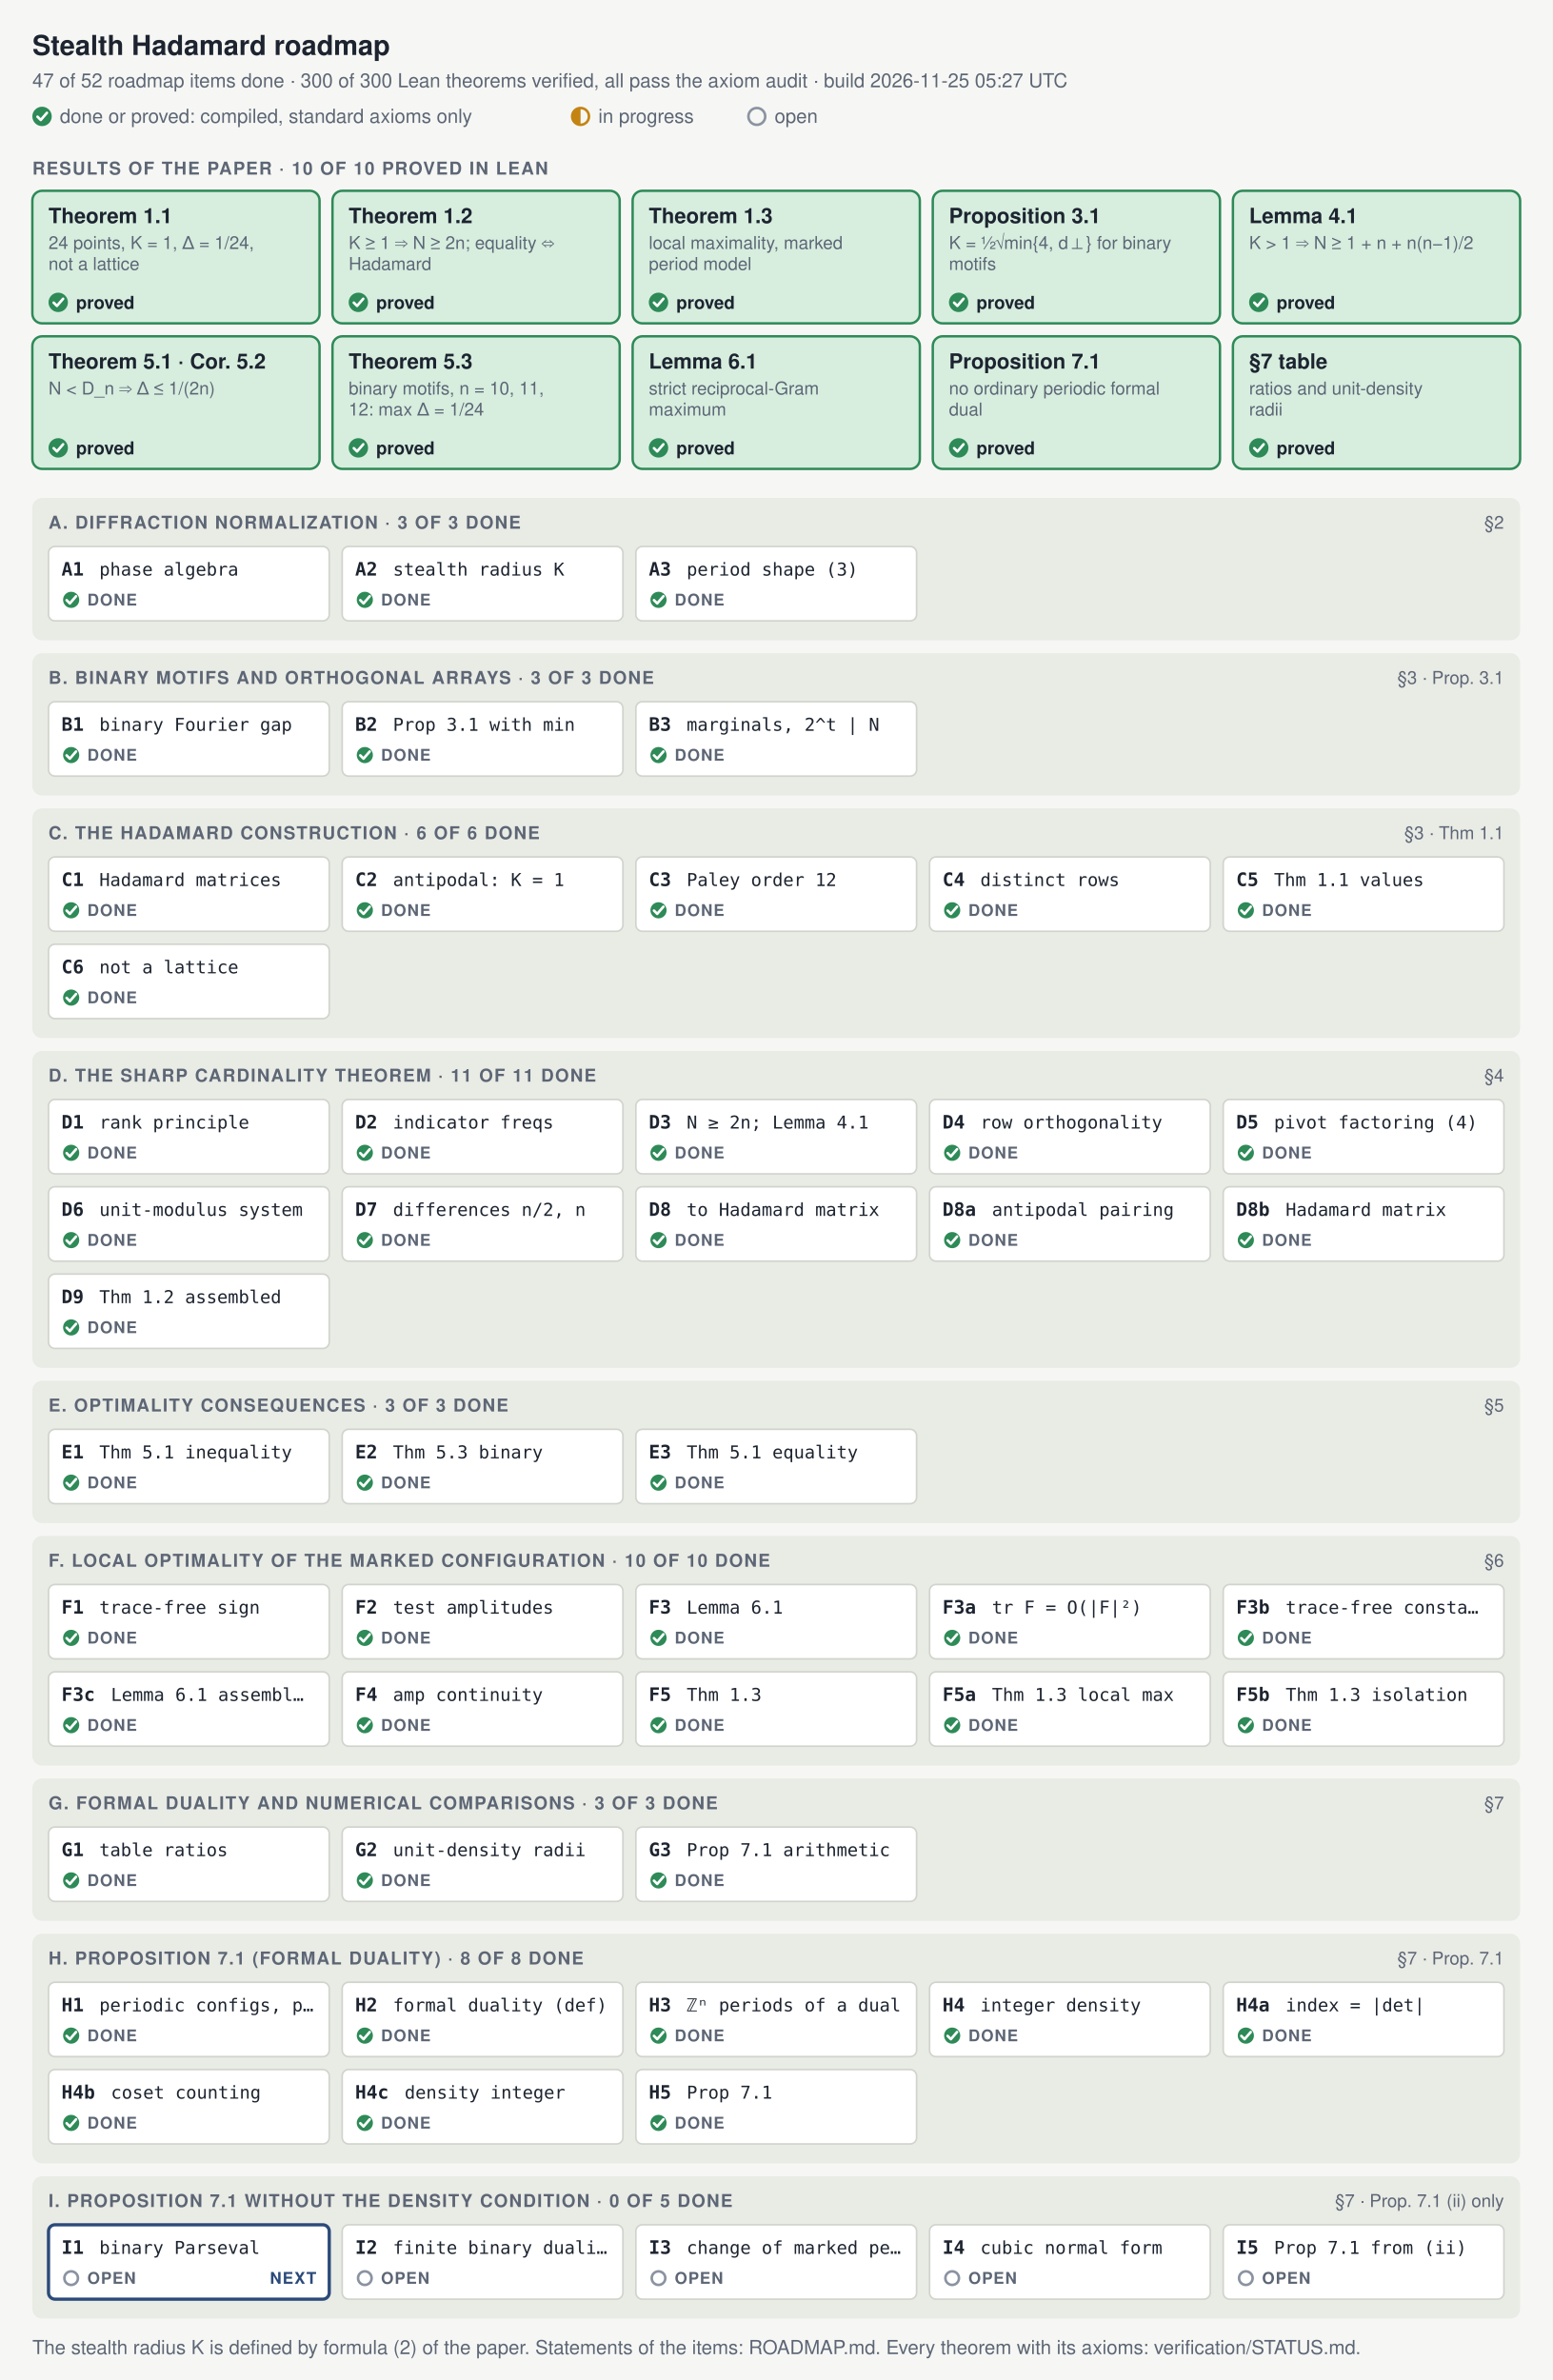
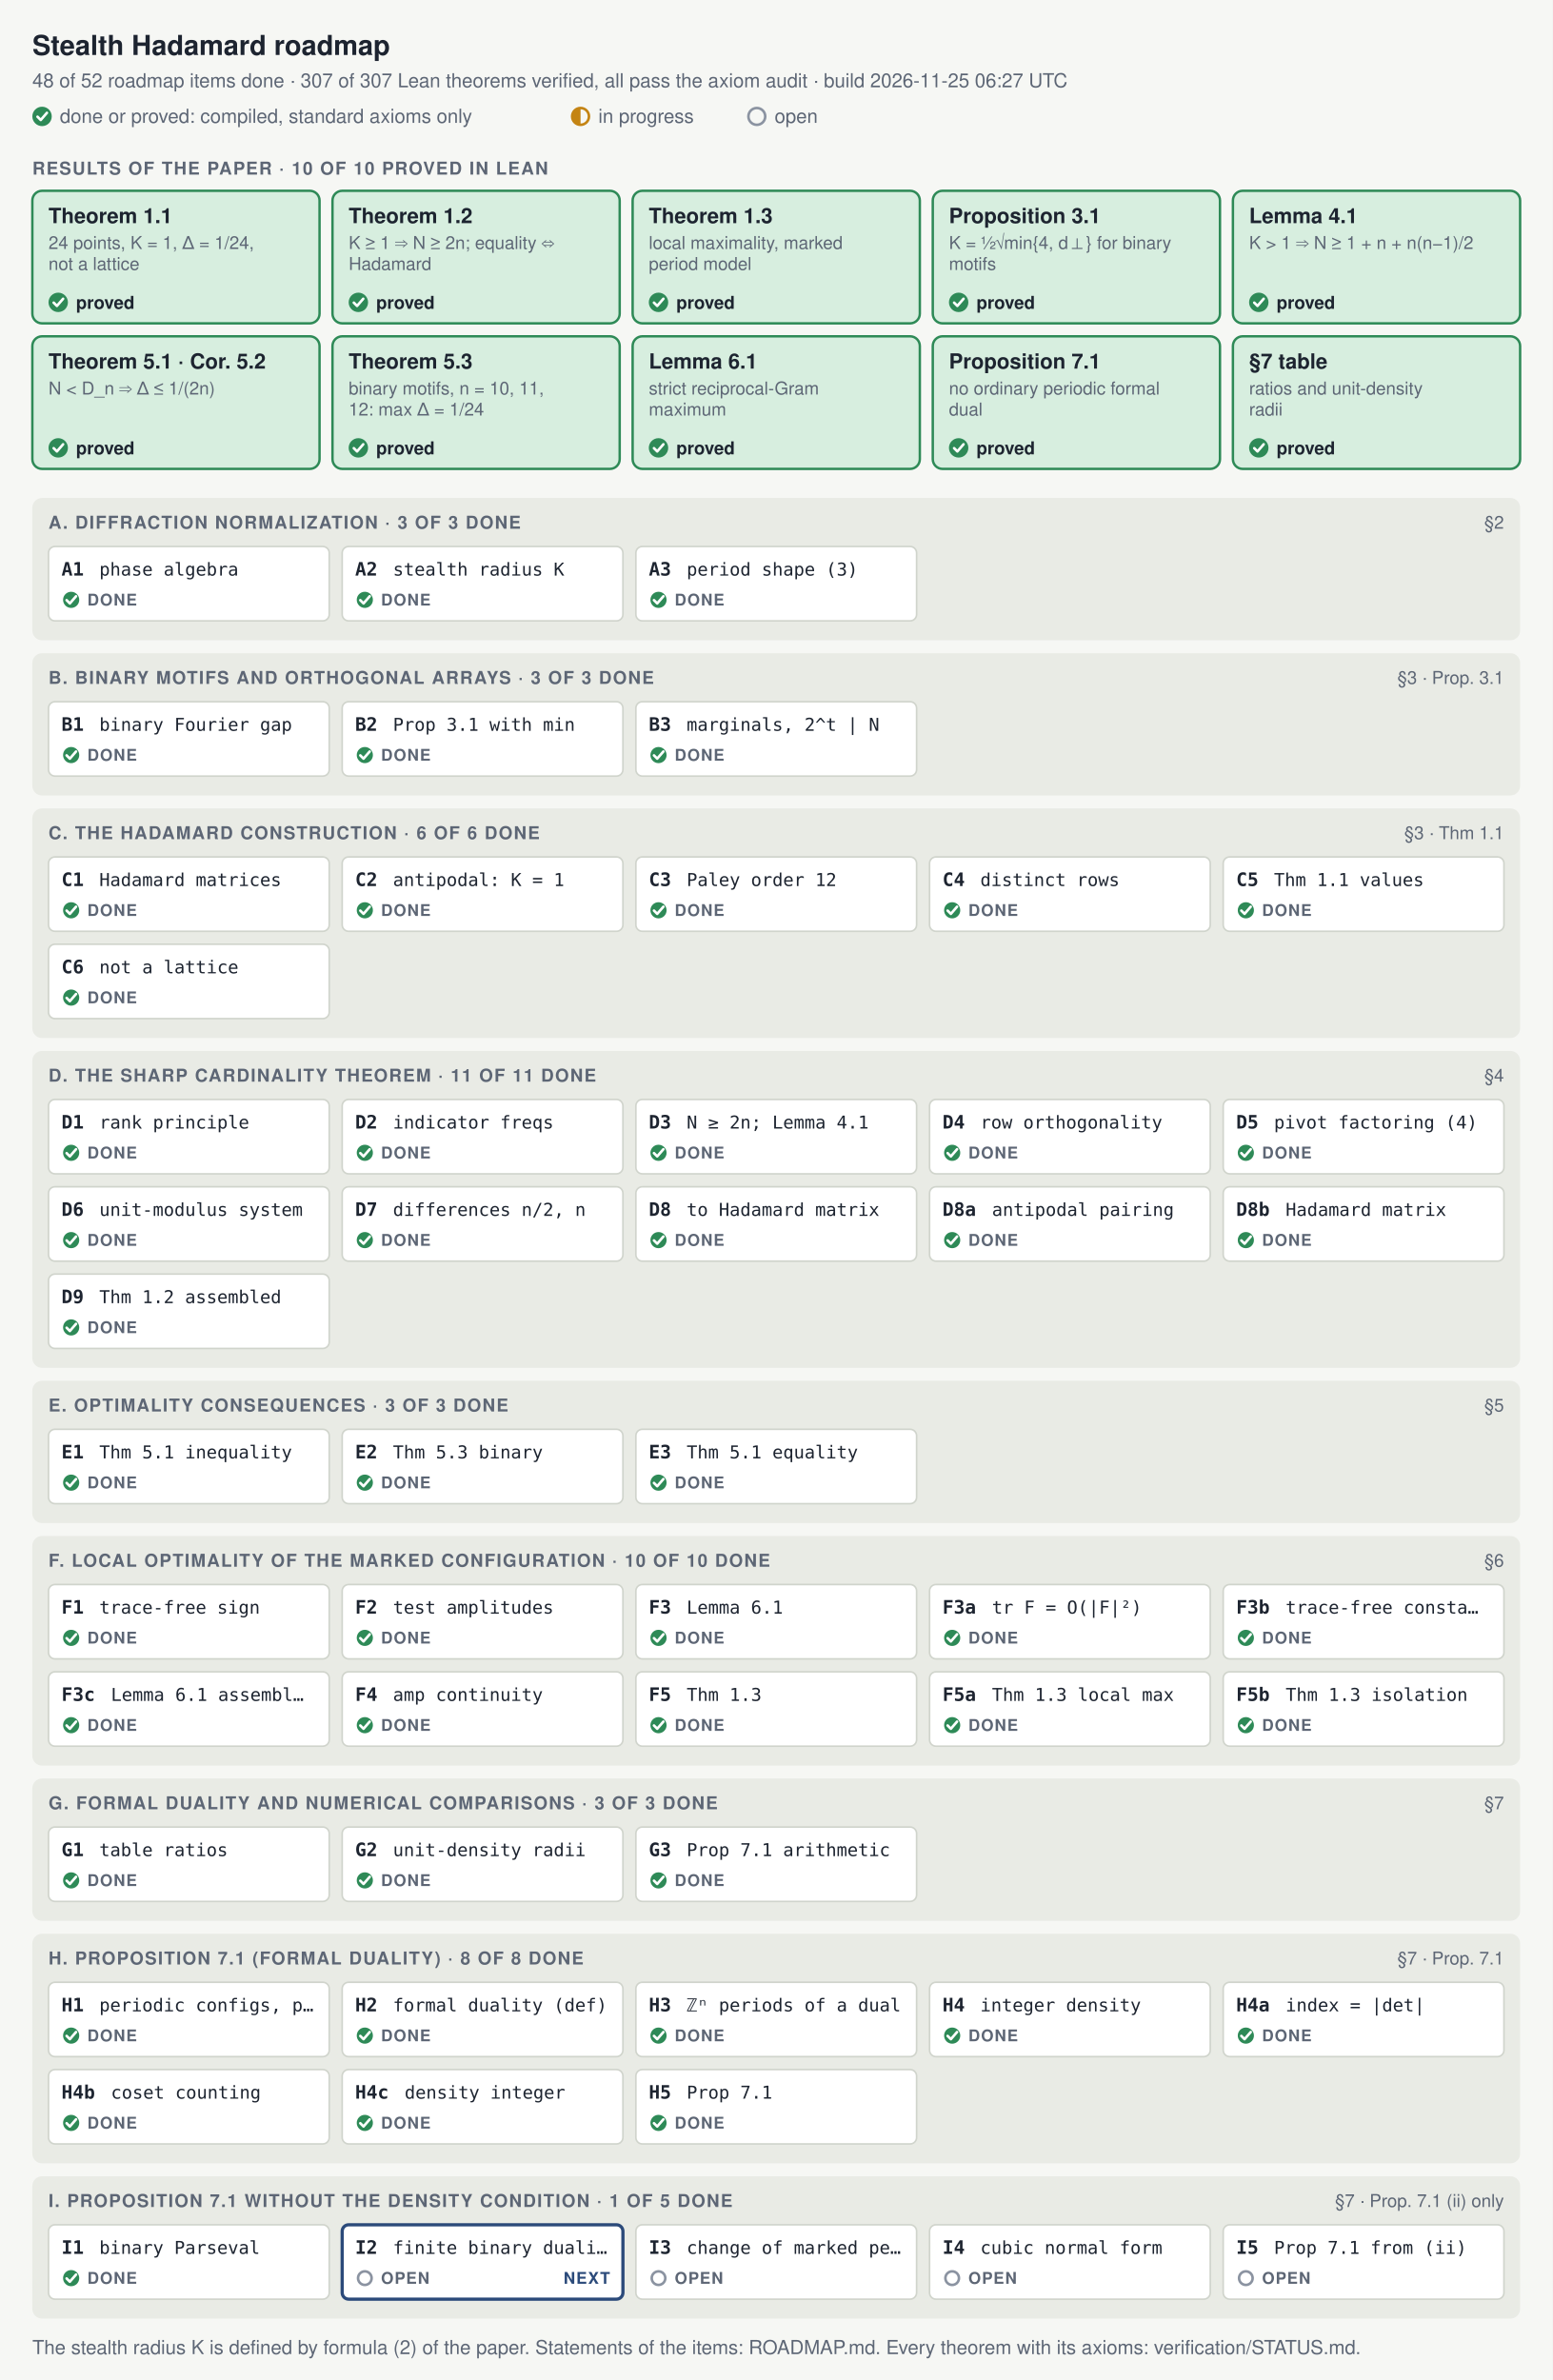
<svg xmlns="http://www.w3.org/2000/svg" viewBox="0 0 960 1472" width="960" height="1472" role="img" aria-labelledby="rm-t rm-d" font-family="-apple-system, Segoe UI, Helvetica, Arial, sans-serif">
  <style>.bg{fill:#f6f7f4}.band{fill:#e9ebe5}.box{fill:#fff;stroke:#d0d4cc}.tt{font-size:17px;font-weight:600;fill:#1d2430}.sm{font-size:12px;fill:#5d6675}.lbl{font-size:11px;font-weight:600;letter-spacing:.07em;fill:#5d6675}.ref{font-size:11px;fill:#5d6675}.rn{font-size:13px;font-weight:600;fill:#1d2430}.rs{font-size:11px;fill:#5d6675}.st{font-size:11px;font-weight:600;fill:#1d2430}.id{font-family:ui-monospace, Menlo, Consolas, monospace;font-size:11.5px;font-weight:600;fill:#1d2430}.nm{font-family:ui-monospace, Menlo, Consolas, monospace;font-size:11px;fill:#1d2430}.ct{font-size:10px;font-weight:600;letter-spacing:.06em;fill:#5d6675}.ct.nx{fill:#2b4a7a}.next{stroke:#2b4a7a;stroke-width:2}.dash{stroke-dasharray:4 3}.g{fill:#2e8a57}.a{fill:#c48413}.s{fill:#8b93a1}.gs{stroke:#2e8a57}.as{stroke:#c48413}.ss{stroke:#8b93a1}.rg{fill:#d7eedf;stroke:#2e8a57;stroke-width:1.5}.ra{fill:#f7e6c2;stroke:#c48413;stroke-width:1.5}.ro{fill:#e3e6ea;stroke:#8b93a1;stroke-width:1.5;stroke-dasharray:4 3}.ic{fill:none;stroke-width:1.6}.ck{fill:none;stroke:#fff;stroke-width:1.6;stroke-linecap:round;stroke-linejoin:round}@media (prefers-color-scheme: dark){.bg{fill:#14181f}.band{fill:#1a1f27}.box{fill:#1b2029;stroke:#2e3542}.tt,.rn,.st,.id,.nm{fill:#e4e7ec}.sm,.lbl,.ref,.rs,.ct{fill:#9aa3b2}.ct.nx{fill:#8fb0e6}.next{stroke:#8fb0e6}.g{fill:#5cc08a}.a{fill:#e6a93c}.s{fill:#8e97a6}.gs{stroke:#5cc08a}.as{stroke:#e6a93c}.ss{stroke:#8e97a6}.rg{fill:#1e3a2b;stroke:#5cc08a}.ra{fill:#3d3018;stroke:#e6a93c}.ro{fill:#262c36;stroke:#8e97a6}.ck{stroke:#14181f}}</style>
  <rect class="bg" x="0" y="0" width="960" height="1472" />
  <text x="20" y="34" class="tt">Stealth Hadamard roadmap</text>
-   <text x="20" y="54" class="sm">47 of 52 roadmap items done · 300 of 300 Lean theorems verified, all pass the axiom audit · build 2026-11-25 05:27 UTC</text>
+   <text x="20" y="54" class="sm">48 of 52 roadmap items done · 307 of 307 Lean theorems verified, all pass the axiom audit · build 2026-11-25 06:27 UTC</text>
  <circle class="g" cx="26" cy="72" r="6" />
  <path class="ck" d="M23.2 72.2 l2 2 l3.8 -4.4" />
  <text x="37" y="76" class="sm">done or proved: compiled, standard axioms only</text>
  <circle class="ic as" cx="359" cy="72" r="5.2" />
  <path class="a" d="M359 66.8 a5.2 5.2 0 0 0 0 10.4 z" />
  <text x="370" y="76" class="sm">in progress</text>
  <circle class="ic ss" cx="468" cy="72" r="5.2" />
  <text x="479" y="76" class="sm">open</text>
  <text x="20" y="108" class="lbl">RESULTS OF THE PAPER · 10 OF 10 PROVED IN LEAN</text>
  <rect class="rg" x="20.0" y="118" width="177.6" height="82" rx="6" />
  <text x="30.0" y="138" class="rn">Theorem 1.1</text>
  <text x="30.0" y="154" class="rs">24 points, K = 1, Δ = 1/24,</text>
  <text x="30.0" y="167" class="rs">not a lattice</text>
  <circle class="g" cx="36.0" cy="187" r="6" />
  <path class="ck" d="M33.2 187.2 l2 2 l3.8 -4.4" />
  <text x="47.0" y="191" class="st">proved</text>
  <rect class="rg" x="205.6" y="118" width="177.6" height="82" rx="6" />
  <text x="215.6" y="138" class="rn">Theorem 1.2</text>
  <text x="215.6" y="154" class="rs">K ≥ 1 ⇒ N ≥ 2n; equality ⇔</text>
  <text x="215.6" y="167" class="rs">Hadamard</text>
  <circle class="g" cx="221.6" cy="187" r="6" />
  <path class="ck" d="M218.8 187.2 l2 2 l3.8 -4.4" />
  <text x="232.6" y="191" class="st">proved</text>
  <rect class="rg" x="391.2" y="118" width="177.6" height="82" rx="6" />
  <text x="401.2" y="138" class="rn">Theorem 1.3</text>
  <text x="401.2" y="154" class="rs">local maximality, marked</text>
  <text x="401.2" y="167" class="rs">period model</text>
  <circle class="g" cx="407.2" cy="187" r="6" />
  <path class="ck" d="M404.4 187.2 l2 2 l3.8 -4.4" />
  <text x="418.2" y="191" class="st">proved</text>
  <rect class="rg" x="576.8" y="118" width="177.6" height="82" rx="6" />
  <text x="586.8" y="138" class="rn">Proposition 3.1</text>
  <text x="586.8" y="154" class="rs">K = ½√min{4, d⊥} for binary</text>
  <text x="586.8" y="167" class="rs">motifs</text>
  <circle class="g" cx="592.8" cy="187" r="6" />
  <path class="ck" d="M590.0 187.2 l2 2 l3.8 -4.4" />
  <text x="603.8" y="191" class="st">proved</text>
  <rect class="rg" x="762.4" y="118" width="177.6" height="82" rx="6" />
  <text x="772.4" y="138" class="rn">Lemma 4.1</text>
  <text x="772.4" y="154" class="rs">K &gt; 1 ⇒ N ≥ 1 + n + n(n−1)/2</text>
  <circle class="g" cx="778.4" cy="187" r="6" />
  <path class="ck" d="M775.6 187.2 l2 2 l3.8 -4.4" />
  <text x="789.4" y="191" class="st">proved</text>
  <rect class="rg" x="20.0" y="208" width="177.6" height="82" rx="6" />
  <text x="30.0" y="228" class="rn">Theorem 5.1 · Cor. 5.2</text>
  <text x="30.0" y="244" class="rs">N &lt; D_n ⇒ Δ ≤ 1/(2n)</text>
  <circle class="g" cx="36.0" cy="277" r="6" />
  <path class="ck" d="M33.2 277.2 l2 2 l3.8 -4.4" />
  <text x="47.0" y="281" class="st">proved</text>
  <rect class="rg" x="205.6" y="208" width="177.6" height="82" rx="6" />
  <text x="215.6" y="228" class="rn">Theorem 5.3</text>
  <text x="215.6" y="244" class="rs">binary motifs, n = 10, 11,</text>
  <text x="215.6" y="257" class="rs">12: max Δ = 1/24</text>
  <circle class="g" cx="221.6" cy="277" r="6" />
  <path class="ck" d="M218.8 277.2 l2 2 l3.8 -4.4" />
  <text x="232.6" y="281" class="st">proved</text>
  <rect class="rg" x="391.2" y="208" width="177.6" height="82" rx="6" />
  <text x="401.2" y="228" class="rn">Lemma 6.1</text>
  <text x="401.2" y="244" class="rs">strict reciprocal-Gram</text>
  <text x="401.2" y="257" class="rs">maximum</text>
  <circle class="g" cx="407.2" cy="277" r="6" />
  <path class="ck" d="M404.4 277.2 l2 2 l3.8 -4.4" />
  <text x="418.2" y="281" class="st">proved</text>
  <rect class="rg" x="576.8" y="208" width="177.6" height="82" rx="6" />
  <text x="586.8" y="228" class="rn">Proposition 7.1</text>
  <text x="586.8" y="244" class="rs">no ordinary periodic formal</text>
  <text x="586.8" y="257" class="rs">dual</text>
  <circle class="g" cx="592.8" cy="277" r="6" />
  <path class="ck" d="M590.0 277.2 l2 2 l3.8 -4.4" />
  <text x="603.8" y="281" class="st">proved</text>
  <rect class="rg" x="762.4" y="208" width="177.6" height="82" rx="6" />
  <text x="772.4" y="228" class="rn">§7 table</text>
  <text x="772.4" y="244" class="rs">ratios and unit-density</text>
  <text x="772.4" y="257" class="rs">radii</text>
  <circle class="g" cx="778.4" cy="277" r="6" />
  <path class="ck" d="M775.6 277.2 l2 2 l3.8 -4.4" />
  <text x="789.4" y="281" class="st">proved</text>
  <rect class="band" x="20" y="308" width="920" height="88" rx="6" />
  <text x="30" y="327" class="lbl">A. DIFFRACTION NORMALIZATION · 3 OF 3 DONE</text>
  <text x="930" y="327" class="ref" text-anchor="end">§2</text>
  <rect class="box" x="30.0" y="338" width="173.6" height="46" rx="4" />
  <text x="38.0" y="356" class="id">A1</text>
  <text x="61.4" y="356" class="nm">phase algebra</text>
  <circle class="g" cx="44.0" cy="371" r="5" />
  <path class="ck" d="M41.2 371.2 l2 2 l3.8 -4.4" />
  <text x="54.0" y="374.5" class="ct">DONE</text>
  <rect class="box" x="211.6" y="338" width="173.6" height="46" rx="4" />
  <text x="219.6" y="356" class="id">A2</text>
  <text x="243.0" y="356" class="nm">stealth radius K</text>
  <circle class="g" cx="225.6" cy="371" r="5" />
  <path class="ck" d="M222.8 371.2 l2 2 l3.8 -4.4" />
  <text x="235.6" y="374.5" class="ct">DONE</text>
  <rect class="box" x="393.2" y="338" width="173.6" height="46" rx="4" />
  <text x="401.2" y="356" class="id">A3</text>
  <text x="424.6" y="356" class="nm">period shape (3)</text>
  <circle class="g" cx="407.2" cy="371" r="5" />
  <path class="ck" d="M404.4 371.2 l2 2 l3.8 -4.4" />
  <text x="417.2" y="374.5" class="ct">DONE</text>
  <rect class="band" x="20" y="404" width="920" height="88" rx="6" />
  <text x="30" y="423" class="lbl">B. BINARY MOTIFS AND ORTHOGONAL ARRAYS · 3 OF 3 DONE</text>
  <text x="930" y="423" class="ref" text-anchor="end">§3 · Prop. 3.1</text>
  <rect class="box" x="30.0" y="434" width="173.6" height="46" rx="4" />
  <text x="38.0" y="452" class="id">B1</text>
  <text x="61.4" y="452" class="nm">binary Fourier gap</text>
  <circle class="g" cx="44.0" cy="467" r="5" />
  <path class="ck" d="M41.2 467.2 l2 2 l3.8 -4.4" />
  <text x="54.0" y="470.5" class="ct">DONE</text>
  <rect class="box" x="211.6" y="434" width="173.6" height="46" rx="4" />
  <text x="219.6" y="452" class="id">B2</text>
  <text x="243.0" y="452" class="nm">Prop 3.1 with min</text>
  <circle class="g" cx="225.6" cy="467" r="5" />
  <path class="ck" d="M222.8 467.2 l2 2 l3.8 -4.4" />
  <text x="235.6" y="470.5" class="ct">DONE</text>
  <rect class="box" x="393.2" y="434" width="173.6" height="46" rx="4" />
  <text x="401.2" y="452" class="id">B3</text>
  <text x="424.6" y="452" class="nm">marginals, 2^t | N</text>
  <circle class="g" cx="407.2" cy="467" r="5" />
  <path class="ck" d="M404.4 467.2 l2 2 l3.8 -4.4" />
  <text x="417.2" y="470.5" class="ct">DONE</text>
  <rect class="band" x="20" y="500" width="920" height="142" rx="6" />
  <text x="30" y="519" class="lbl">C. THE HADAMARD CONSTRUCTION · 6 OF 6 DONE</text>
  <text x="930" y="519" class="ref" text-anchor="end">§3 · Thm 1.1</text>
  <rect class="box" x="30.0" y="530" width="173.6" height="46" rx="4" />
  <text x="38.0" y="548" class="id">C1</text>
  <text x="61.4" y="548" class="nm">Hadamard matrices</text>
  <circle class="g" cx="44.0" cy="563" r="5" />
  <path class="ck" d="M41.2 563.2 l2 2 l3.8 -4.4" />
  <text x="54.0" y="566.5" class="ct">DONE</text>
  <rect class="box" x="211.6" y="530" width="173.6" height="46" rx="4" />
  <text x="219.6" y="548" class="id">C2</text>
  <text x="243.0" y="548" class="nm">antipodal: K = 1</text>
  <circle class="g" cx="225.6" cy="563" r="5" />
  <path class="ck" d="M222.8 563.2 l2 2 l3.8 -4.4" />
  <text x="235.6" y="566.5" class="ct">DONE</text>
  <rect class="box" x="393.2" y="530" width="173.6" height="46" rx="4" />
  <text x="401.2" y="548" class="id">C3</text>
  <text x="424.6" y="548" class="nm">Paley order 12</text>
  <circle class="g" cx="407.2" cy="563" r="5" />
  <path class="ck" d="M404.4 563.2 l2 2 l3.8 -4.4" />
  <text x="417.2" y="566.5" class="ct">DONE</text>
  <rect class="box" x="574.8" y="530" width="173.6" height="46" rx="4" />
  <text x="582.8" y="548" class="id">C4</text>
  <text x="606.2" y="548" class="nm">distinct rows</text>
  <circle class="g" cx="588.8" cy="563" r="5" />
  <path class="ck" d="M586.0 563.2 l2 2 l3.8 -4.4" />
  <text x="598.8" y="566.5" class="ct">DONE</text>
  <rect class="box" x="756.4" y="530" width="173.6" height="46" rx="4" />
  <text x="764.4" y="548" class="id">C5</text>
  <text x="787.8" y="548" class="nm">Thm 1.1 values</text>
  <circle class="g" cx="770.4" cy="563" r="5" />
  <path class="ck" d="M767.6 563.2 l2 2 l3.8 -4.4" />
  <text x="780.4" y="566.5" class="ct">DONE</text>
  <rect class="box" x="30.0" y="584" width="173.6" height="46" rx="4" />
  <text x="38.0" y="602" class="id">C6</text>
  <text x="61.4" y="602" class="nm">not a lattice</text>
  <circle class="g" cx="44.0" cy="617" r="5" />
  <path class="ck" d="M41.2 617.2 l2 2 l3.8 -4.4" />
  <text x="54.0" y="620.5" class="ct">DONE</text>
  <rect class="band" x="20" y="650" width="920" height="196" rx="6" />
  <text x="30" y="669" class="lbl">D. THE SHARP CARDINALITY THEOREM · 11 OF 11 DONE</text>
  <text x="930" y="669" class="ref" text-anchor="end">§4</text>
  <rect class="box" x="30.0" y="680" width="173.6" height="46" rx="4" />
  <text x="38.0" y="698" class="id">D1</text>
  <text x="61.4" y="698" class="nm">rank principle</text>
  <circle class="g" cx="44.0" cy="713" r="5" />
  <path class="ck" d="M41.2 713.2 l2 2 l3.8 -4.4" />
  <text x="54.0" y="716.5" class="ct">DONE</text>
  <rect class="box" x="211.6" y="680" width="173.6" height="46" rx="4" />
  <text x="219.6" y="698" class="id">D2</text>
  <text x="243.0" y="698" class="nm">indicator freqs</text>
  <circle class="g" cx="225.6" cy="713" r="5" />
  <path class="ck" d="M222.8 713.2 l2 2 l3.8 -4.4" />
  <text x="235.6" y="716.5" class="ct">DONE</text>
  <rect class="box" x="393.2" y="680" width="173.6" height="46" rx="4" />
  <text x="401.2" y="698" class="id">D3</text>
  <text x="424.6" y="698" class="nm">N ≥ 2n; Lemma 4.1</text>
  <circle class="g" cx="407.2" cy="713" r="5" />
  <path class="ck" d="M404.4 713.2 l2 2 l3.8 -4.4" />
  <text x="417.2" y="716.5" class="ct">DONE</text>
  <rect class="box" x="574.8" y="680" width="173.6" height="46" rx="4" />
  <text x="582.8" y="698" class="id">D4</text>
  <text x="606.2" y="698" class="nm">row orthogonality</text>
  <circle class="g" cx="588.8" cy="713" r="5" />
  <path class="ck" d="M586.0 713.2 l2 2 l3.8 -4.4" />
  <text x="598.8" y="716.5" class="ct">DONE</text>
  <rect class="box" x="756.4" y="680" width="173.6" height="46" rx="4" />
  <text x="764.4" y="698" class="id">D5</text>
  <text x="787.8" y="698" class="nm">pivot factoring (4)</text>
  <circle class="g" cx="770.4" cy="713" r="5" />
  <path class="ck" d="M767.6 713.2 l2 2 l3.8 -4.4" />
  <text x="780.4" y="716.5" class="ct">DONE</text>
  <rect class="box" x="30.0" y="734" width="173.6" height="46" rx="4" />
  <text x="38.0" y="752" class="id">D6</text>
  <text x="61.4" y="752" class="nm">unit-modulus system</text>
  <circle class="g" cx="44.0" cy="767" r="5" />
  <path class="ck" d="M41.2 767.2 l2 2 l3.8 -4.4" />
  <text x="54.0" y="770.5" class="ct">DONE</text>
  <rect class="box" x="211.6" y="734" width="173.6" height="46" rx="4" />
  <text x="219.6" y="752" class="id">D7</text>
  <text x="243.0" y="752" class="nm">differences n/2, n</text>
  <circle class="g" cx="225.6" cy="767" r="5" />
  <path class="ck" d="M222.8 767.2 l2 2 l3.8 -4.4" />
  <text x="235.6" y="770.5" class="ct">DONE</text>
  <rect class="box" x="393.2" y="734" width="173.6" height="46" rx="4" />
  <text x="401.2" y="752" class="id">D8</text>
  <text x="424.6" y="752" class="nm">to Hadamard matrix</text>
  <circle class="g" cx="407.2" cy="767" r="5" />
  <path class="ck" d="M404.4 767.2 l2 2 l3.8 -4.4" />
  <text x="417.2" y="770.5" class="ct">DONE</text>
  <rect class="box" x="574.8" y="734" width="173.6" height="46" rx="4" />
  <text x="582.8" y="752" class="id">D8a</text>
  <text x="613.4" y="752" class="nm">antipodal pairing</text>
  <circle class="g" cx="588.8" cy="767" r="5" />
  <path class="ck" d="M586.0 767.2 l2 2 l3.8 -4.4" />
  <text x="598.8" y="770.5" class="ct">DONE</text>
  <rect class="box" x="756.4" y="734" width="173.6" height="46" rx="4" />
  <text x="764.4" y="752" class="id">D8b</text>
  <text x="795.0" y="752" class="nm">Hadamard matrix</text>
  <circle class="g" cx="770.4" cy="767" r="5" />
  <path class="ck" d="M767.6 767.2 l2 2 l3.8 -4.4" />
  <text x="780.4" y="770.5" class="ct">DONE</text>
  <rect class="box" x="30.0" y="788" width="173.6" height="46" rx="4" />
  <text x="38.0" y="806" class="id">D9</text>
  <text x="61.4" y="806" class="nm">Thm 1.2 assembled</text>
  <circle class="g" cx="44.0" cy="821" r="5" />
  <path class="ck" d="M41.2 821.2 l2 2 l3.8 -4.4" />
  <text x="54.0" y="824.5" class="ct">DONE</text>
  <rect class="band" x="20" y="854" width="920" height="88" rx="6" />
  <text x="30" y="873" class="lbl">E. OPTIMALITY CONSEQUENCES · 3 OF 3 DONE</text>
  <text x="930" y="873" class="ref" text-anchor="end">§5</text>
  <rect class="box" x="30.0" y="884" width="173.6" height="46" rx="4" />
  <text x="38.0" y="902" class="id">E1</text>
  <text x="61.4" y="902" class="nm">Thm 5.1 inequality</text>
  <circle class="g" cx="44.0" cy="917" r="5" />
  <path class="ck" d="M41.2 917.2 l2 2 l3.8 -4.4" />
  <text x="54.0" y="920.5" class="ct">DONE</text>
  <rect class="box" x="211.6" y="884" width="173.6" height="46" rx="4" />
  <text x="219.6" y="902" class="id">E2</text>
  <text x="243.0" y="902" class="nm">Thm 5.3 binary</text>
  <circle class="g" cx="225.6" cy="917" r="5" />
  <path class="ck" d="M222.8 917.2 l2 2 l3.8 -4.4" />
  <text x="235.6" y="920.5" class="ct">DONE</text>
  <rect class="box" x="393.2" y="884" width="173.6" height="46" rx="4" />
  <text x="401.2" y="902" class="id">E3</text>
  <text x="424.6" y="902" class="nm">Thm 5.1 equality</text>
  <circle class="g" cx="407.2" cy="917" r="5" />
  <path class="ck" d="M404.4 917.2 l2 2 l3.8 -4.4" />
  <text x="417.2" y="920.5" class="ct">DONE</text>
  <rect class="band" x="20" y="950" width="920" height="142" rx="6" />
  <text x="30" y="969" class="lbl">F. LOCAL OPTIMALITY OF THE MARKED CONFIGURATION · 10 OF 10 DONE</text>
  <text x="930" y="969" class="ref" text-anchor="end">§6</text>
  <rect class="box" x="30.0" y="980" width="173.6" height="46" rx="4" />
  <text x="38.0" y="998" class="id">F1</text>
  <text x="61.4" y="998" class="nm">trace-free sign</text>
  <circle class="g" cx="44.0" cy="1013" r="5" />
  <path class="ck" d="M41.2 1013.2 l2 2 l3.8 -4.4" />
  <text x="54.0" y="1016.5" class="ct">DONE</text>
  <rect class="box" x="211.6" y="980" width="173.6" height="46" rx="4" />
  <text x="219.6" y="998" class="id">F2</text>
  <text x="243.0" y="998" class="nm">test amplitudes</text>
  <circle class="g" cx="225.6" cy="1013" r="5" />
  <path class="ck" d="M222.8 1013.2 l2 2 l3.8 -4.4" />
  <text x="235.6" y="1016.5" class="ct">DONE</text>
  <rect class="box" x="393.2" y="980" width="173.6" height="46" rx="4" />
  <text x="401.2" y="998" class="id">F3</text>
  <text x="424.6" y="998" class="nm">Lemma 6.1</text>
  <circle class="g" cx="407.2" cy="1013" r="5" />
  <path class="ck" d="M404.4 1013.2 l2 2 l3.8 -4.4" />
  <text x="417.2" y="1016.5" class="ct">DONE</text>
  <rect class="box" x="574.8" y="980" width="173.6" height="46" rx="4" />
  <text x="582.8" y="998" class="id">F3a</text>
  <text x="613.4" y="998" class="nm">tr F = O(|F|²)</text>
  <circle class="g" cx="588.8" cy="1013" r="5" />
  <path class="ck" d="M586.0 1013.2 l2 2 l3.8 -4.4" />
  <text x="598.8" y="1016.5" class="ct">DONE</text>
  <rect class="box" x="756.4" y="980" width="173.6" height="46" rx="4" />
  <text x="764.4" y="998" class="id">F3b</text>
  <text x="795.0" y="998" class="nm">trace-free consta…</text>
  <circle class="g" cx="770.4" cy="1013" r="5" />
  <path class="ck" d="M767.6 1013.2 l2 2 l3.8 -4.4" />
  <text x="780.4" y="1016.5" class="ct">DONE</text>
  <rect class="box" x="30.0" y="1034" width="173.6" height="46" rx="4" />
  <text x="38.0" y="1052" class="id">F3c</text>
  <text x="68.6" y="1052" class="nm">Lemma 6.1 assembl…</text>
  <circle class="g" cx="44.0" cy="1067" r="5" />
  <path class="ck" d="M41.2 1067.2 l2 2 l3.8 -4.4" />
  <text x="54.0" y="1070.5" class="ct">DONE</text>
  <rect class="box" x="211.6" y="1034" width="173.6" height="46" rx="4" />
  <text x="219.6" y="1052" class="id">F4</text>
  <text x="243.0" y="1052" class="nm">amp continuity</text>
  <circle class="g" cx="225.6" cy="1067" r="5" />
  <path class="ck" d="M222.8 1067.2 l2 2 l3.8 -4.4" />
  <text x="235.6" y="1070.5" class="ct">DONE</text>
  <rect class="box" x="393.2" y="1034" width="173.6" height="46" rx="4" />
  <text x="401.2" y="1052" class="id">F5</text>
  <text x="424.6" y="1052" class="nm">Thm 1.3</text>
  <circle class="g" cx="407.2" cy="1067" r="5" />
  <path class="ck" d="M404.4 1067.2 l2 2 l3.8 -4.4" />
  <text x="417.2" y="1070.5" class="ct">DONE</text>
  <rect class="box" x="574.8" y="1034" width="173.6" height="46" rx="4" />
  <text x="582.8" y="1052" class="id">F5a</text>
  <text x="613.4" y="1052" class="nm">Thm 1.3 local max</text>
  <circle class="g" cx="588.8" cy="1067" r="5" />
  <path class="ck" d="M586.0 1067.2 l2 2 l3.8 -4.4" />
  <text x="598.8" y="1070.5" class="ct">DONE</text>
  <rect class="box" x="756.4" y="1034" width="173.6" height="46" rx="4" />
  <text x="764.4" y="1052" class="id">F5b</text>
  <text x="795.0" y="1052" class="nm">Thm 1.3 isolation</text>
  <circle class="g" cx="770.4" cy="1067" r="5" />
  <path class="ck" d="M767.6 1067.2 l2 2 l3.8 -4.4" />
  <text x="780.4" y="1070.5" class="ct">DONE</text>
  <rect class="band" x="20" y="1100" width="920" height="88" rx="6" />
  <text x="30" y="1119" class="lbl">G. FORMAL DUALITY AND NUMERICAL COMPARISONS · 3 OF 3 DONE</text>
  <text x="930" y="1119" class="ref" text-anchor="end">§7</text>
  <rect class="box" x="30.0" y="1130" width="173.6" height="46" rx="4" />
  <text x="38.0" y="1148" class="id">G1</text>
  <text x="61.4" y="1148" class="nm">table ratios</text>
  <circle class="g" cx="44.0" cy="1163" r="5" />
  <path class="ck" d="M41.2 1163.2 l2 2 l3.8 -4.4" />
  <text x="54.0" y="1166.5" class="ct">DONE</text>
  <rect class="box" x="211.6" y="1130" width="173.6" height="46" rx="4" />
  <text x="219.6" y="1148" class="id">G2</text>
  <text x="243.0" y="1148" class="nm">unit-density radii</text>
  <circle class="g" cx="225.6" cy="1163" r="5" />
  <path class="ck" d="M222.8 1163.2 l2 2 l3.8 -4.4" />
  <text x="235.6" y="1166.5" class="ct">DONE</text>
  <rect class="box" x="393.2" y="1130" width="173.6" height="46" rx="4" />
  <text x="401.2" y="1148" class="id">G3</text>
  <text x="424.6" y="1148" class="nm">Prop 7.1 arithmetic</text>
  <circle class="g" cx="407.2" cy="1163" r="5" />
  <path class="ck" d="M404.4 1163.2 l2 2 l3.8 -4.4" />
  <text x="417.2" y="1166.5" class="ct">DONE</text>
  <rect class="band" x="20" y="1196" width="920" height="142" rx="6" />
  <text x="30" y="1215" class="lbl">H. PROPOSITION 7.1 (FORMAL DUALITY) · 8 OF 8 DONE</text>
  <text x="930" y="1215" class="ref" text-anchor="end">§7 · Prop. 7.1</text>
  <rect class="box" x="30.0" y="1226" width="173.6" height="46" rx="4" />
  <text x="38.0" y="1244" class="id">H1</text>
  <text x="61.4" y="1244" class="nm">periodic configs, p…</text>
  <circle class="g" cx="44.0" cy="1259" r="5" />
  <path class="ck" d="M41.2 1259.2 l2 2 l3.8 -4.4" />
  <text x="54.0" y="1262.5" class="ct">DONE</text>
  <rect class="box" x="211.6" y="1226" width="173.6" height="46" rx="4" />
  <text x="219.6" y="1244" class="id">H2</text>
  <text x="243.0" y="1244" class="nm">formal duality (def)</text>
  <circle class="g" cx="225.6" cy="1259" r="5" />
  <path class="ck" d="M222.8 1259.2 l2 2 l3.8 -4.4" />
  <text x="235.6" y="1262.5" class="ct">DONE</text>
  <rect class="box" x="393.2" y="1226" width="173.6" height="46" rx="4" />
  <text x="401.2" y="1244" class="id">H3</text>
  <text x="424.6" y="1244" class="nm">ℤⁿ periods of a dual</text>
  <circle class="g" cx="407.2" cy="1259" r="5" />
  <path class="ck" d="M404.4 1259.2 l2 2 l3.8 -4.4" />
  <text x="417.2" y="1262.5" class="ct">DONE</text>
  <rect class="box" x="574.8" y="1226" width="173.6" height="46" rx="4" />
  <text x="582.8" y="1244" class="id">H4</text>
  <text x="606.2" y="1244" class="nm">integer density</text>
  <circle class="g" cx="588.8" cy="1259" r="5" />
  <path class="ck" d="M586.0 1259.2 l2 2 l3.8 -4.4" />
  <text x="598.8" y="1262.5" class="ct">DONE</text>
  <rect class="box" x="756.4" y="1226" width="173.6" height="46" rx="4" />
  <text x="764.4" y="1244" class="id">H4a</text>
  <text x="795.0" y="1244" class="nm">index = |det|</text>
  <circle class="g" cx="770.4" cy="1259" r="5" />
  <path class="ck" d="M767.6 1259.2 l2 2 l3.8 -4.4" />
  <text x="780.4" y="1262.5" class="ct">DONE</text>
  <rect class="box" x="30.0" y="1280" width="173.6" height="46" rx="4" />
  <text x="38.0" y="1298" class="id">H4b</text>
  <text x="68.6" y="1298" class="nm">coset counting</text>
  <circle class="g" cx="44.0" cy="1313" r="5" />
  <path class="ck" d="M41.2 1313.2 l2 2 l3.8 -4.4" />
  <text x="54.0" y="1316.5" class="ct">DONE</text>
  <rect class="box" x="211.6" y="1280" width="173.6" height="46" rx="4" />
  <text x="219.6" y="1298" class="id">H4c</text>
  <text x="250.2" y="1298" class="nm">density integer</text>
  <circle class="g" cx="225.6" cy="1313" r="5" />
  <path class="ck" d="M222.8 1313.2 l2 2 l3.8 -4.4" />
  <text x="235.6" y="1316.5" class="ct">DONE</text>
  <rect class="box" x="393.2" y="1280" width="173.6" height="46" rx="4" />
  <text x="401.2" y="1298" class="id">H5</text>
  <text x="424.6" y="1298" class="nm">Prop 7.1</text>
  <circle class="g" cx="407.2" cy="1313" r="5" />
  <path class="ck" d="M404.4 1313.2 l2 2 l3.8 -4.4" />
  <text x="417.2" y="1316.5" class="ct">DONE</text>
  <rect class="band" x="20" y="1346" width="920" height="88" rx="6" />
-   <text x="30" y="1365" class="lbl">I. PROPOSITION 7.1 WITHOUT THE DENSITY CONDITION · 0 OF 5 DONE</text>
+   <text x="30" y="1365" class="lbl">I. PROPOSITION 7.1 WITHOUT THE DENSITY CONDITION · 1 OF 5 DONE</text>
  <text x="930" y="1365" class="ref" text-anchor="end">§7 · Prop. 7.1 (ii) only</text>
-   <rect class="box next" x="30.0" y="1376" width="173.6" height="46" rx="4" />
+   <rect class="box" x="30.0" y="1376" width="173.6" height="46" rx="4" />
  <text x="38.0" y="1394" class="id">I1</text>
  <text x="61.4" y="1394" class="nm">binary Parseval</text>
-   <circle class="ic ss" cx="44.0" cy="1409" r="4.2" />
-   <text x="54.0" y="1412.5" class="ct">OPEN</text>
-   <text x="195.6" y="1412.5" class="ct nx" text-anchor="end">NEXT</text>
-   <rect class="box" x="211.6" y="1376" width="173.6" height="46" rx="4" />
+   <circle class="g" cx="44.0" cy="1409" r="5" />
+   <path class="ck" d="M41.2 1409.2 l2 2 l3.8 -4.4" />
+   <text x="54.0" y="1412.5" class="ct">DONE</text>
+   <rect class="box next" x="211.6" y="1376" width="173.6" height="46" rx="4" />
  <text x="219.6" y="1394" class="id">I2</text>
  <text x="243.0" y="1394" class="nm">finite binary duali…</text>
  <circle class="ic ss" cx="225.6" cy="1409" r="4.2" />
  <text x="235.6" y="1412.5" class="ct">OPEN</text>
+   <text x="377.2" y="1412.5" class="ct nx" text-anchor="end">NEXT</text>
  <rect class="box" x="393.2" y="1376" width="173.6" height="46" rx="4" />
  <text x="401.2" y="1394" class="id">I3</text>
  <text x="424.6" y="1394" class="nm">change of marked pe…</text>
  <circle class="ic ss" cx="407.2" cy="1409" r="4.2" />
  <text x="417.2" y="1412.5" class="ct">OPEN</text>
  <rect class="box" x="574.8" y="1376" width="173.6" height="46" rx="4" />
  <text x="582.8" y="1394" class="id">I4</text>
  <text x="606.2" y="1394" class="nm">cubic normal form</text>
  <circle class="ic ss" cx="588.8" cy="1409" r="4.2" />
  <text x="598.8" y="1412.5" class="ct">OPEN</text>
  <rect class="box" x="756.4" y="1376" width="173.6" height="46" rx="4" />
  <text x="764.4" y="1394" class="id">I5</text>
  <text x="787.8" y="1394" class="nm">Prop 7.1 from (ii)</text>
  <circle class="ic ss" cx="770.4" cy="1409" r="4.2" />
  <text x="780.4" y="1412.5" class="ct">OPEN</text>
  <text x="20" y="1456" class="sm">The stealth radius K is defined by formula (2) of the paper. Statements of the items: ROADMAP.md. Every theorem with its axioms: verification/STATUS.md.</text>
</svg>
